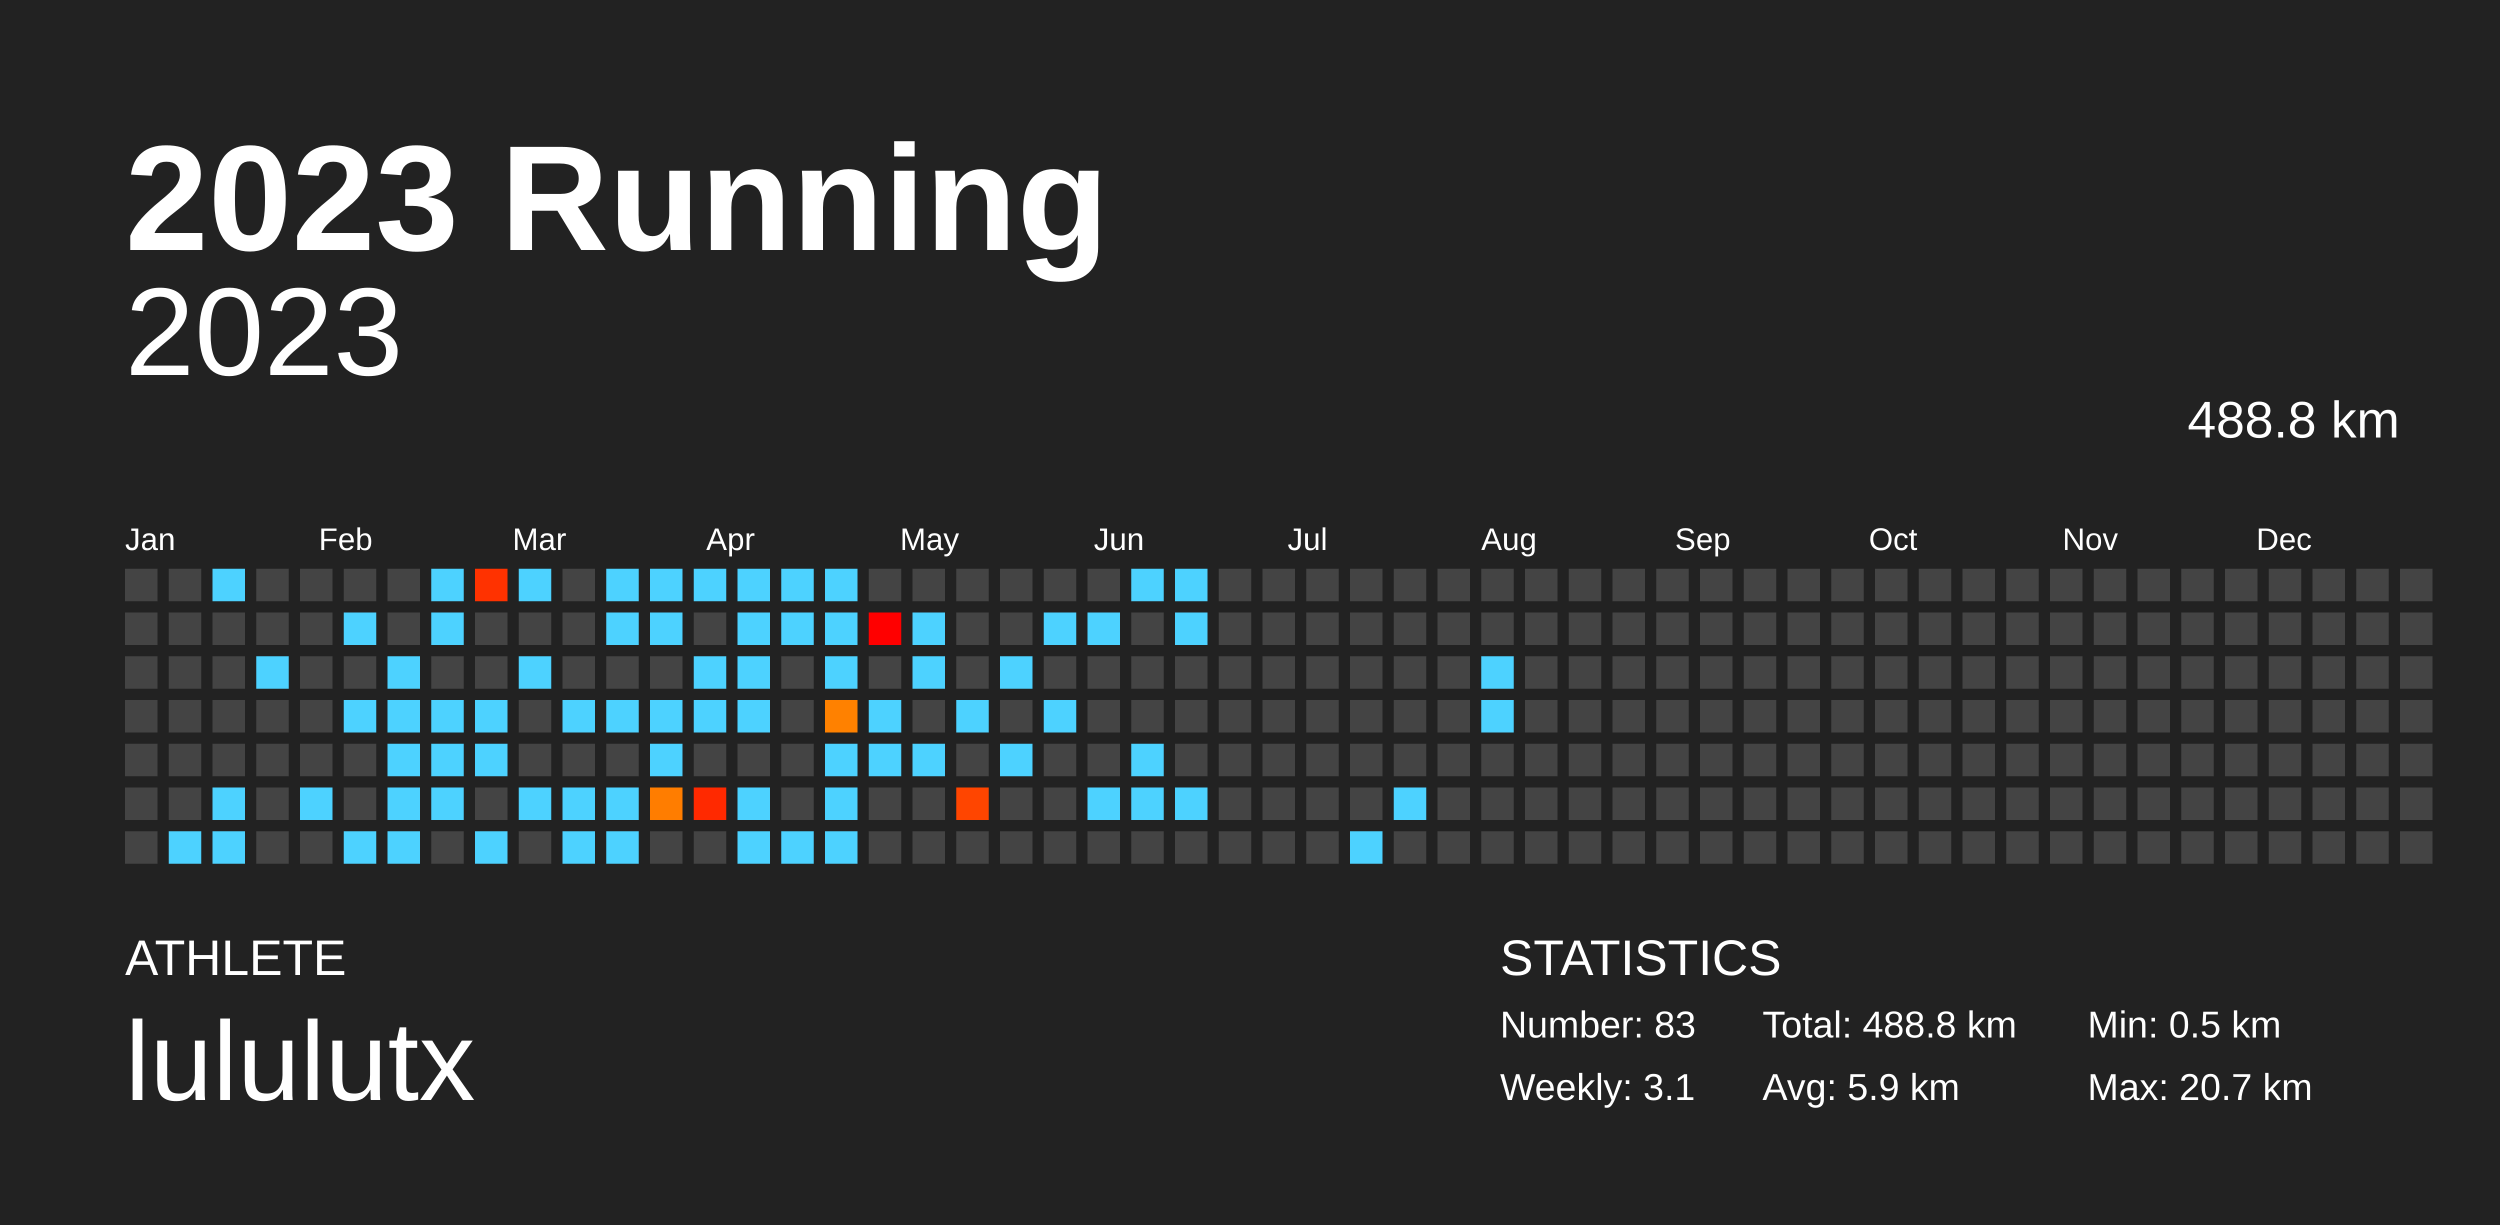
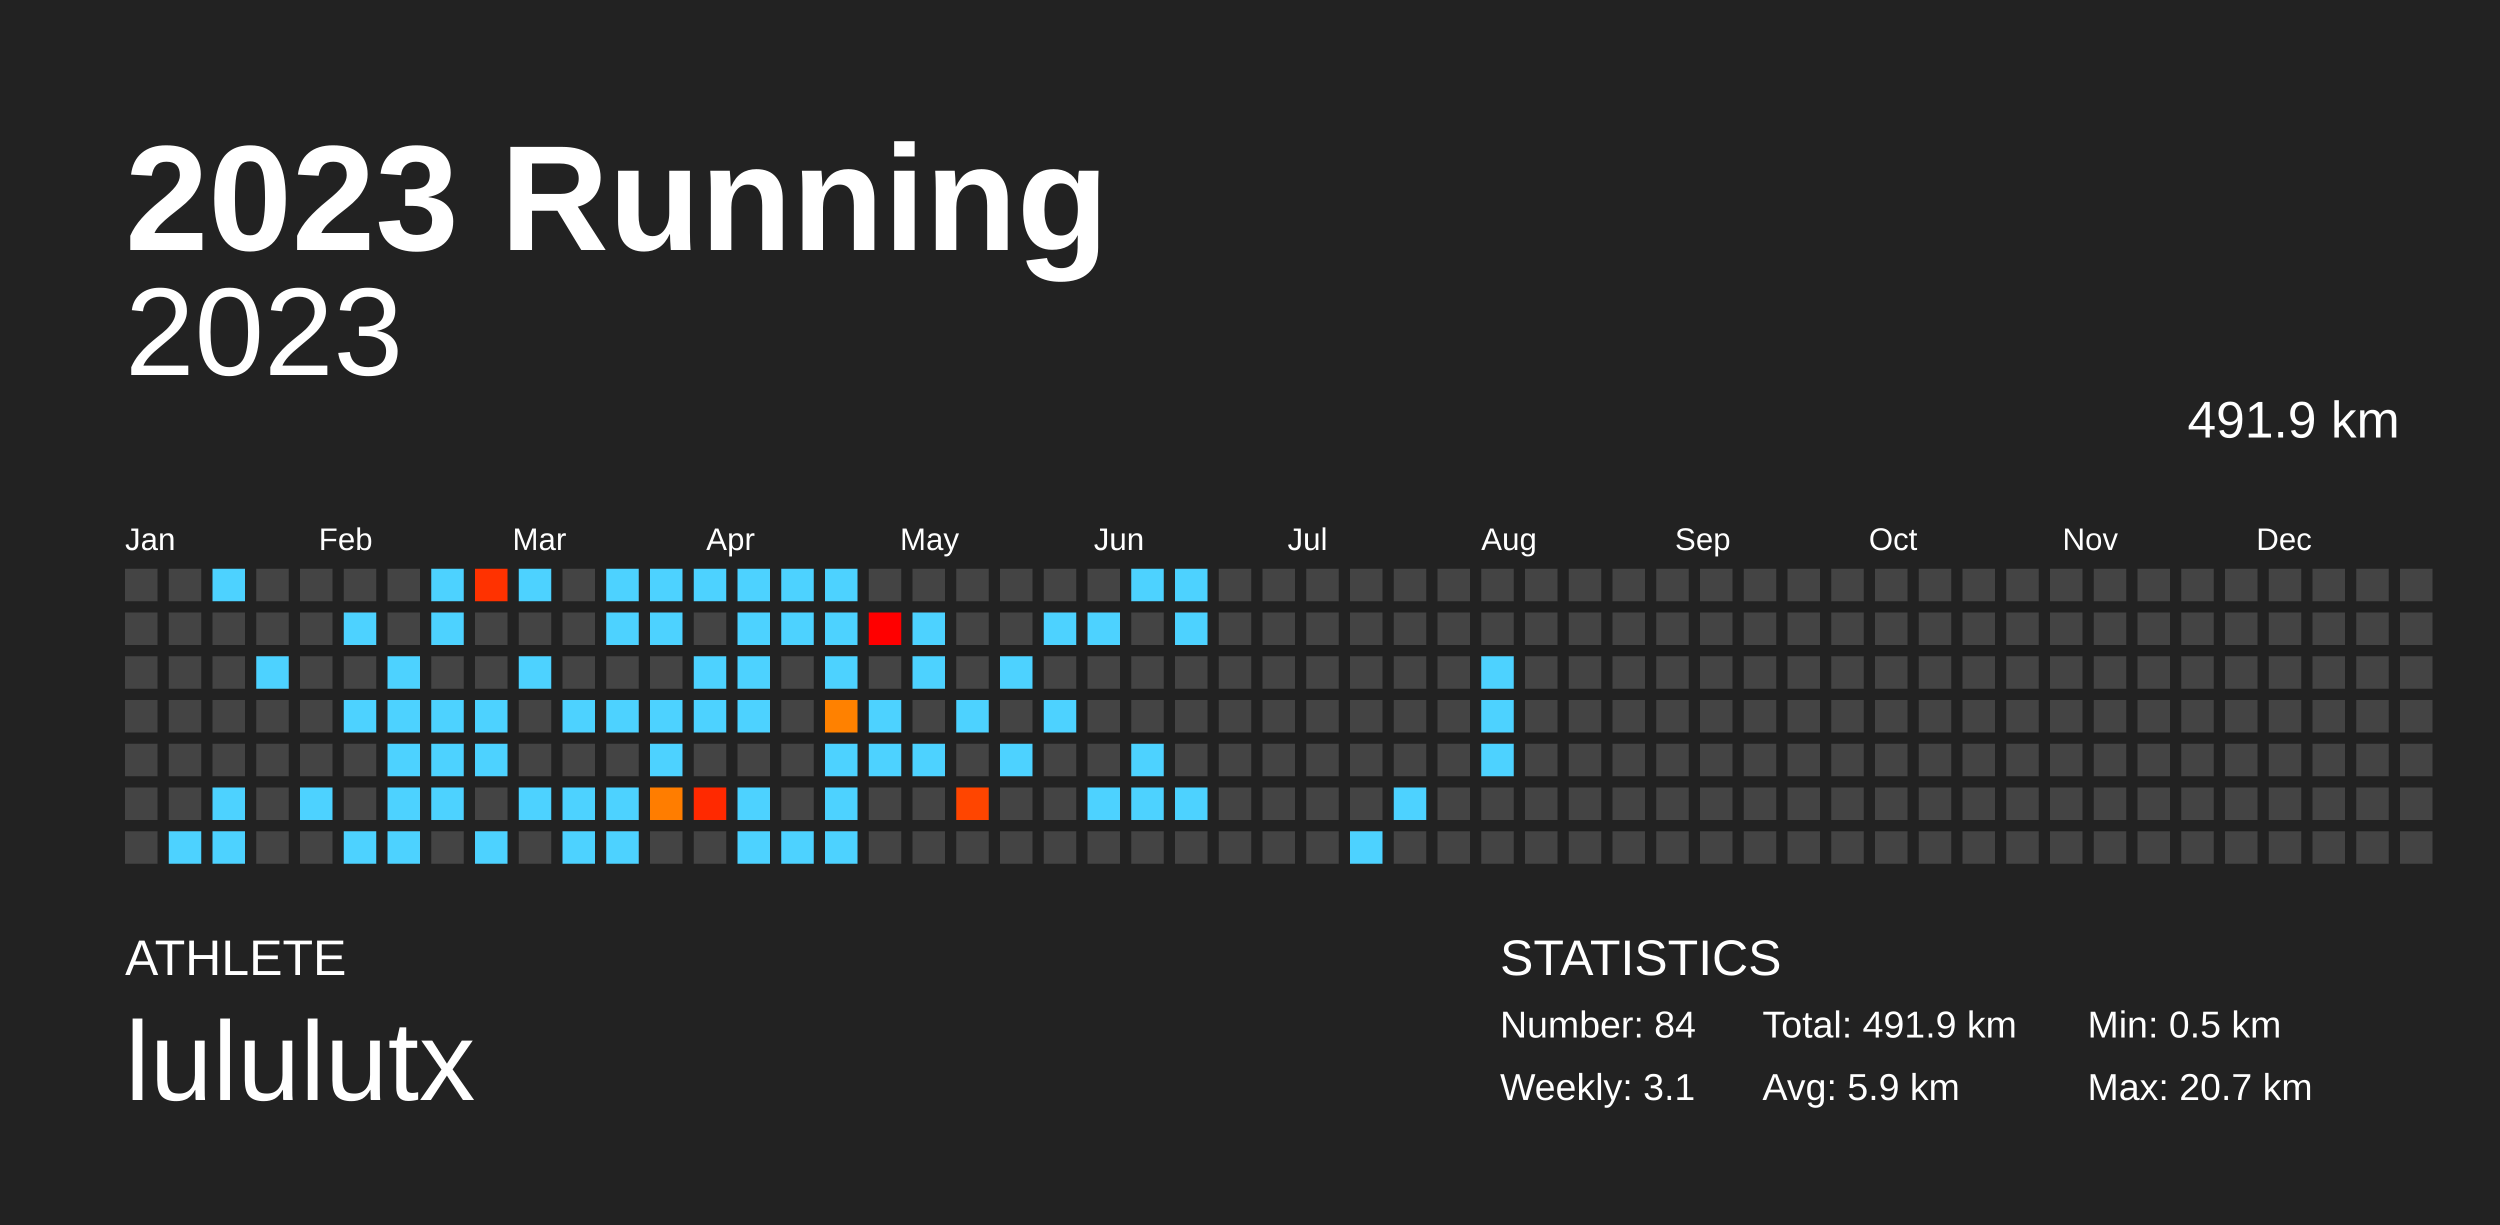
<svg xmlns="http://www.w3.org/2000/svg" baseProfile="full" height="98mm" version="1.1" viewBox="0,0,200,98" width="200mm">
  <defs />
  <rect fill="#222222" height="98" width="200" x="0" y="0" />
  <text fill="#FFFFFF" style="font-size:12px; font-family:Arial; font-weight:bold;" x="10" y="20">2023 Running</text>
  <text fill="#FFFFFF" style="font-size:4px; font-family:Arial" x="10" y="78">ATHLETE</text>
  <text fill="#FFFFFF" style="font-size:9px; font-family:Arial" x="10" y="88">lululutx</text>
  <text fill="#FFFFFF" style="font-size:4px; font-family:Arial" x="120" y="78">STATISTICS</text>
-   <text fill="#FFFFFF" style="font-size:3px; font-family:Arial" x="120" y="83">Number: 83</text>
+   <text fill="#FFFFFF" style="font-size:3px; font-family:Arial" x="120" y="83">Number: 84</text>
  <text fill="#FFFFFF" style="font-size:3px; font-family:Arial" x="120" y="88">Weekly: 3.1</text>
-   <text fill="#FFFFFF" style="font-size:3px; font-family:Arial" x="141" y="83">Total: 488.8 km</text>
+   <text fill="#FFFFFF" style="font-size:3px; font-family:Arial" x="141" y="83">Total: 491.9 km</text>
  <text fill="#FFFFFF" style="font-size:3px; font-family:Arial" x="141" y="88">Avg: 5.9 km</text>
  <text fill="#FFFFFF" style="font-size:3px; font-family:Arial" x="167" y="83">Min: 0.5 km</text>
  <text fill="#FFFFFF" style="font-size:3px; font-family:Arial" x="167" y="88">Max: 20.7 km</text>
  <text alignment-baseline="hanging" fill="#FFFFFF" style="font-size:10.0px; font-family:Arial;" x="10" y="30">2023</text>
-   <text alignment-baseline="hanging" fill="#FFFFFF" style="font-size:4.125px; font-family:Arial;" x="175" y="35">488.8 km</text>
+   <text alignment-baseline="hanging" fill="#FFFFFF" style="font-size:4.125px; font-family:Arial;" x="175" y="35">491.9 km</text>
  <text fill="#FFFFFF" style="font-size:2.5px; font-family:Arial" x="10.0" y="44">Jan</text>
  <text fill="#FFFFFF" style="font-size:2.5px; font-family:Arial" x="25.5" y="44">Feb</text>
  <text fill="#FFFFFF" style="font-size:2.5px; font-family:Arial" x="41.0" y="44">Mar</text>
  <text fill="#FFFFFF" style="font-size:2.5px; font-family:Arial" x="56.5" y="44">Apr</text>
  <text fill="#FFFFFF" style="font-size:2.5px; font-family:Arial" x="72.0" y="44">May</text>
  <text fill="#FFFFFF" style="font-size:2.5px; font-family:Arial" x="87.5" y="44">Jun</text>
  <text fill="#FFFFFF" style="font-size:2.5px; font-family:Arial" x="103.0" y="44">Jul</text>
  <text fill="#FFFFFF" style="font-size:2.5px; font-family:Arial" x="118.5" y="44">Aug</text>
  <text fill="#FFFFFF" style="font-size:2.5px; font-family:Arial" x="134.0" y="44">Sep</text>
  <text fill="#FFFFFF" style="font-size:2.5px; font-family:Arial" x="149.5" y="44">Oct</text>
  <text fill="#FFFFFF" style="font-size:2.5px; font-family:Arial" x="165.0" y="44">Nov</text>
  <text fill="#FFFFFF" style="font-size:2.5px; font-family:Arial" x="180.5" y="44">Dec</text>
  <rect fill="#444444" height="2.6" width="2.6" x="10.0" y="45.5" />
  <rect fill="#444444" height="2.6" width="2.6" x="10.0" y="49.0" />
  <rect fill="#444444" height="2.6" width="2.6" x="10.0" y="52.5" />
  <rect fill="#444444" height="2.6" width="2.6" x="10.0" y="56.0" />
  <rect fill="#444444" height="2.6" width="2.6" x="10.0" y="59.5" />
  <rect fill="#444444" height="2.6" width="2.6" x="10.0" y="63.0" />
  <rect fill="#444444" height="2.6" width="2.6" x="10.0" y="66.5" />
  <rect fill="#444444" height="2.6" width="2.6" x="13.5" y="45.5" />
  <rect fill="#444444" height="2.6" width="2.6" x="13.5" y="49.0" />
  <rect fill="#444444" height="2.6" width="2.6" x="13.5" y="52.5" />
  <rect fill="#444444" height="2.6" width="2.6" x="13.5" y="56.0" />
  <rect fill="#444444" height="2.6" width="2.6" x="13.5" y="59.5" />
  <rect fill="#444444" height="2.6" width="2.6" x="13.5" y="63.0" />
  <rect fill="#4dd2ff" height="2.6" width="2.6" x="13.5" y="66.5" />
  <rect fill="#4dd2ff" height="2.6" width="2.6" x="17.0" y="45.5" />
  <rect fill="#444444" height="2.6" width="2.6" x="17.0" y="49.0" />
  <rect fill="#444444" height="2.6" width="2.6" x="17.0" y="52.5" />
  <rect fill="#444444" height="2.6" width="2.6" x="17.0" y="56.0" />
  <rect fill="#444444" height="2.6" width="2.6" x="17.0" y="59.5" />
  <rect fill="#4dd2ff" height="2.6" width="2.6" x="17.0" y="63.0" />
  <rect fill="#4dd2ff" height="2.6" width="2.6" x="17.0" y="66.5" />
  <rect fill="#444444" height="2.6" width="2.6" x="20.5" y="45.5" />
  <rect fill="#444444" height="2.6" width="2.6" x="20.5" y="49.0" />
  <rect fill="#4dd2ff" height="2.6" width="2.6" x="20.5" y="52.5" />
  <rect fill="#444444" height="2.6" width="2.6" x="20.5" y="56.0" />
  <rect fill="#444444" height="2.6" width="2.6" x="20.5" y="59.5" />
  <rect fill="#444444" height="2.6" width="2.6" x="20.5" y="63.0" />
  <rect fill="#444444" height="2.6" width="2.6" x="20.5" y="66.5" />
  <rect fill="#444444" height="2.6" width="2.6" x="24.0" y="45.5" />
  <rect fill="#444444" height="2.6" width="2.6" x="24.0" y="49.0" />
  <rect fill="#444444" height="2.6" width="2.6" x="24.0" y="52.5" />
  <rect fill="#444444" height="2.6" width="2.6" x="24.0" y="56.0" />
  <rect fill="#444444" height="2.6" width="2.6" x="24.0" y="59.5" />
  <rect fill="#4dd2ff" height="2.6" width="2.6" x="24.0" y="63.0" />
  <rect fill="#444444" height="2.6" width="2.6" x="24.0" y="66.5" />
  <rect fill="#444444" height="2.6" width="2.6" x="27.5" y="45.5" />
  <rect fill="#4dd2ff" height="2.6" width="2.6" x="27.5" y="49.0" />
  <rect fill="#444444" height="2.6" width="2.6" x="27.5" y="52.5" />
  <rect fill="#4dd2ff" height="2.6" width="2.6" x="27.5" y="56.0" />
  <rect fill="#444444" height="2.6" width="2.6" x="27.5" y="59.5" />
  <rect fill="#444444" height="2.6" width="2.6" x="27.5" y="63.0" />
  <rect fill="#4dd2ff" height="2.6" width="2.6" x="27.5" y="66.5" />
  <rect fill="#444444" height="2.6" width="2.6" x="31.0" y="45.5" />
  <rect fill="#444444" height="2.6" width="2.6" x="31.0" y="49.0" />
  <rect fill="#4dd2ff" height="2.6" width="2.6" x="31.0" y="52.5" />
  <rect fill="#4dd2ff" height="2.6" width="2.6" x="31.0" y="56.0" />
  <rect fill="#4dd2ff" height="2.6" width="2.6" x="31.0" y="59.5" />
  <rect fill="#4dd2ff" height="2.6" width="2.6" x="31.0" y="63.0" />
  <rect fill="#4dd2ff" height="2.6" width="2.6" x="31.0" y="66.5" />
  <rect fill="#4dd2ff" height="2.6" width="2.6" x="34.5" y="45.5" />
  <rect fill="#4dd2ff" height="2.6" width="2.6" x="34.5" y="49.0" />
  <rect fill="#444444" height="2.6" width="2.6" x="34.5" y="52.5" />
  <rect fill="#4dd2ff" height="2.6" width="2.6" x="34.5" y="56.0" />
  <rect fill="#4dd2ff" height="2.6" width="2.6" x="34.5" y="59.5" />
  <rect fill="#4dd2ff" height="2.6" width="2.6" x="34.5" y="63.0" />
  <rect fill="#444444" height="2.6" width="2.6" x="34.5" y="66.5" />
  <rect fill="#ff3200" height="2.6" width="2.6" x="38.0" y="45.5" />
  <rect fill="#444444" height="2.6" width="2.6" x="38.0" y="49.0" />
  <rect fill="#444444" height="2.6" width="2.6" x="38.0" y="52.5" />
  <rect fill="#4dd2ff" height="2.6" width="2.6" x="38.0" y="56.0" />
  <rect fill="#4dd2ff" height="2.6" width="2.6" x="38.0" y="59.5" />
  <rect fill="#444444" height="2.6" width="2.6" x="38.0" y="63.0" />
  <rect fill="#4dd2ff" height="2.6" width="2.6" x="38.0" y="66.5" />
  <rect fill="#4dd2ff" height="2.6" width="2.6" x="41.5" y="45.5" />
  <rect fill="#444444" height="2.6" width="2.6" x="41.5" y="49.0" />
  <rect fill="#4dd2ff" height="2.6" width="2.6" x="41.5" y="52.5" />
  <rect fill="#444444" height="2.6" width="2.6" x="41.5" y="56.0" />
  <rect fill="#444444" height="2.6" width="2.6" x="41.5" y="59.5" />
  <rect fill="#4dd2ff" height="2.6" width="2.6" x="41.5" y="63.0" />
  <rect fill="#444444" height="2.6" width="2.6" x="41.5" y="66.5" />
  <rect fill="#444444" height="2.6" width="2.6" x="45.0" y="45.5" />
  <rect fill="#444444" height="2.6" width="2.6" x="45.0" y="49.0" />
  <rect fill="#444444" height="2.6" width="2.6" x="45.0" y="52.5" />
  <rect fill="#4dd2ff" height="2.6" width="2.6" x="45.0" y="56.0" />
  <rect fill="#444444" height="2.6" width="2.6" x="45.0" y="59.5" />
  <rect fill="#4dd2ff" height="2.6" width="2.6" x="45.0" y="63.0" />
  <rect fill="#4dd2ff" height="2.6" width="2.6" x="45.0" y="66.5" />
  <rect fill="#4dd2ff" height="2.6" width="2.6" x="48.5" y="45.5" />
  <rect fill="#4dd2ff" height="2.6" width="2.6" x="48.5" y="49.0" />
  <rect fill="#444444" height="2.6" width="2.6" x="48.5" y="52.5" />
  <rect fill="#4dd2ff" height="2.6" width="2.6" x="48.5" y="56.0" />
  <rect fill="#444444" height="2.6" width="2.6" x="48.5" y="59.5" />
  <rect fill="#4dd2ff" height="2.6" width="2.6" x="48.5" y="63.0" />
  <rect fill="#4dd2ff" height="2.6" width="2.6" x="48.5" y="66.5" />
  <rect fill="#4dd2ff" height="2.6" width="2.6" x="52.0" y="45.5" />
  <rect fill="#4dd2ff" height="2.6" width="2.6" x="52.0" y="49.0" />
  <rect fill="#444444" height="2.6" width="2.6" x="52.0" y="52.5" />
  <rect fill="#4dd2ff" height="2.6" width="2.6" x="52.0" y="56.0" />
  <rect fill="#4dd2ff" height="2.6" width="2.6" x="52.0" y="59.5" />
  <rect fill="#ff7d00" height="2.6" width="2.6" x="52.0" y="63.0" />
  <rect fill="#444444" height="2.6" width="2.6" x="52.0" y="66.5" />
  <rect fill="#4dd2ff" height="2.6" width="2.6" x="55.5" y="45.5" />
  <rect fill="#444444" height="2.6" width="2.6" x="55.5" y="49.0" />
  <rect fill="#4dd2ff" height="2.6" width="2.6" x="55.5" y="52.5" />
  <rect fill="#4dd2ff" height="2.6" width="2.6" x="55.5" y="56.0" />
  <rect fill="#444444" height="2.6" width="2.6" x="55.5" y="59.5" />
  <rect fill="#ff2900" height="2.6" width="2.6" x="55.5" y="63.0" />
  <rect fill="#444444" height="2.6" width="2.6" x="55.5" y="66.5" />
  <rect fill="#4dd2ff" height="2.6" width="2.6" x="59.0" y="45.5" />
  <rect fill="#4dd2ff" height="2.6" width="2.6" x="59.0" y="49.0" />
  <rect fill="#4dd2ff" height="2.6" width="2.6" x="59.0" y="52.5" />
  <rect fill="#4dd2ff" height="2.6" width="2.6" x="59.0" y="56.0" />
  <rect fill="#444444" height="2.6" width="2.6" x="59.0" y="59.5" />
  <rect fill="#4dd2ff" height="2.6" width="2.6" x="59.0" y="63.0" />
  <rect fill="#4dd2ff" height="2.6" width="2.6" x="59.0" y="66.5" />
  <rect fill="#4dd2ff" height="2.6" width="2.6" x="62.5" y="45.5" />
  <rect fill="#4dd2ff" height="2.6" width="2.6" x="62.5" y="49.0" />
  <rect fill="#444444" height="2.6" width="2.6" x="62.5" y="52.5" />
  <rect fill="#444444" height="2.6" width="2.6" x="62.5" y="56.0" />
  <rect fill="#444444" height="2.6" width="2.6" x="62.5" y="59.5" />
  <rect fill="#444444" height="2.6" width="2.6" x="62.5" y="63.0" />
  <rect fill="#4dd2ff" height="2.6" width="2.6" x="62.5" y="66.5" />
  <rect fill="#4dd2ff" height="2.6" width="2.6" x="66.0" y="45.5" />
  <rect fill="#4dd2ff" height="2.6" width="2.6" x="66.0" y="49.0" />
  <rect fill="#4dd2ff" height="2.6" width="2.6" x="66.0" y="52.5" />
  <rect fill="#ff8100" height="2.6" width="2.6" x="66.0" y="56.0" />
  <rect fill="#4dd2ff" height="2.6" width="2.6" x="66.0" y="59.5" />
  <rect fill="#4dd2ff" height="2.6" width="2.6" x="66.0" y="63.0" />
  <rect fill="#4dd2ff" height="2.6" width="2.6" x="66.0" y="66.5" />
  <rect fill="#444444" height="2.6" width="2.6" x="69.5" y="45.5" />
  <rect fill="red" height="2.6" width="2.6" x="69.5" y="49.0" />
  <rect fill="#444444" height="2.6" width="2.6" x="69.5" y="52.5" />
  <rect fill="#4dd2ff" height="2.6" width="2.6" x="69.5" y="56.0" />
  <rect fill="#4dd2ff" height="2.6" width="2.6" x="69.5" y="59.5" />
  <rect fill="#444444" height="2.6" width="2.6" x="69.5" y="63.0" />
  <rect fill="#444444" height="2.6" width="2.6" x="69.5" y="66.5" />
  <rect fill="#444444" height="2.6" width="2.6" x="73.0" y="45.5" />
  <rect fill="#4dd2ff" height="2.6" width="2.6" x="73.0" y="49.0" />
  <rect fill="#4dd2ff" height="2.6" width="2.6" x="73.0" y="52.5" />
  <rect fill="#444444" height="2.6" width="2.6" x="73.0" y="56.0" />
  <rect fill="#4dd2ff" height="2.6" width="2.6" x="73.0" y="59.5" />
  <rect fill="#444444" height="2.6" width="2.6" x="73.0" y="63.0" />
  <rect fill="#444444" height="2.6" width="2.6" x="73.0" y="66.5" />
  <rect fill="#444444" height="2.6" width="2.6" x="76.5" y="45.5" />
  <rect fill="#444444" height="2.6" width="2.6" x="76.5" y="49.0" />
  <rect fill="#444444" height="2.6" width="2.6" x="76.5" y="52.5" />
  <rect fill="#4dd2ff" height="2.6" width="2.6" x="76.5" y="56.0" />
  <rect fill="#444444" height="2.6" width="2.6" x="76.5" y="59.5" />
  <rect fill="#ff4500" height="2.6" width="2.6" x="76.5" y="63.0" />
  <rect fill="#444444" height="2.6" width="2.6" x="76.5" y="66.5" />
  <rect fill="#444444" height="2.6" width="2.6" x="80.0" y="45.5" />
  <rect fill="#444444" height="2.6" width="2.6" x="80.0" y="49.0" />
  <rect fill="#4dd2ff" height="2.6" width="2.6" x="80.0" y="52.5" />
  <rect fill="#444444" height="2.6" width="2.6" x="80.0" y="56.0" />
  <rect fill="#4dd2ff" height="2.6" width="2.6" x="80.0" y="59.5" />
  <rect fill="#444444" height="2.6" width="2.6" x="80.0" y="63.0" />
  <rect fill="#444444" height="2.6" width="2.6" x="80.0" y="66.5" />
  <rect fill="#444444" height="2.6" width="2.6" x="83.5" y="45.5" />
  <rect fill="#4dd2ff" height="2.6" width="2.6" x="83.5" y="49.0" />
  <rect fill="#444444" height="2.6" width="2.6" x="83.5" y="52.5" />
  <rect fill="#4dd2ff" height="2.6" width="2.6" x="83.5" y="56.0" />
  <rect fill="#444444" height="2.6" width="2.6" x="83.5" y="59.5" />
  <rect fill="#444444" height="2.6" width="2.6" x="83.5" y="63.0" />
  <rect fill="#444444" height="2.6" width="2.6" x="83.5" y="66.5" />
  <rect fill="#444444" height="2.6" width="2.6" x="87.0" y="45.5" />
  <rect fill="#4dd2ff" height="2.6" width="2.6" x="87.0" y="49.0" />
  <rect fill="#444444" height="2.6" width="2.6" x="87.0" y="52.5" />
  <rect fill="#444444" height="2.6" width="2.6" x="87.0" y="56.0" />
  <rect fill="#444444" height="2.6" width="2.6" x="87.0" y="59.5" />
  <rect fill="#4dd2ff" height="2.6" width="2.6" x="87.0" y="63.0" />
  <rect fill="#444444" height="2.6" width="2.6" x="87.0" y="66.5" />
  <rect fill="#4dd2ff" height="2.6" width="2.6" x="90.5" y="45.5" />
  <rect fill="#444444" height="2.6" width="2.6" x="90.5" y="49.0" />
  <rect fill="#444444" height="2.6" width="2.6" x="90.5" y="52.5" />
  <rect fill="#444444" height="2.6" width="2.6" x="90.5" y="56.0" />
  <rect fill="#4dd2ff" height="2.6" width="2.6" x="90.5" y="59.5" />
  <rect fill="#4dd2ff" height="2.6" width="2.6" x="90.5" y="63.0" />
  <rect fill="#444444" height="2.6" width="2.6" x="90.5" y="66.5" />
  <rect fill="#4dd2ff" height="2.6" width="2.6" x="94.0" y="45.5" />
  <rect fill="#4dd2ff" height="2.6" width="2.6" x="94.0" y="49.0" />
  <rect fill="#444444" height="2.6" width="2.6" x="94.0" y="52.5" />
  <rect fill="#444444" height="2.6" width="2.6" x="94.0" y="56.0" />
  <rect fill="#444444" height="2.6" width="2.6" x="94.0" y="59.5" />
  <rect fill="#4dd2ff" height="2.6" width="2.6" x="94.0" y="63.0" />
  <rect fill="#444444" height="2.6" width="2.6" x="94.0" y="66.5" />
  <rect fill="#444444" height="2.6" width="2.6" x="97.5" y="45.5" />
  <rect fill="#444444" height="2.6" width="2.6" x="97.5" y="49.0" />
  <rect fill="#444444" height="2.6" width="2.6" x="97.5" y="52.5" />
  <rect fill="#444444" height="2.6" width="2.6" x="97.5" y="56.0" />
  <rect fill="#444444" height="2.6" width="2.6" x="97.5" y="59.5" />
  <rect fill="#444444" height="2.6" width="2.6" x="97.5" y="63.0" />
  <rect fill="#444444" height="2.6" width="2.6" x="97.5" y="66.5" />
  <rect fill="#444444" height="2.6" width="2.6" x="101.0" y="45.5" />
  <rect fill="#444444" height="2.6" width="2.6" x="101.0" y="49.0" />
  <rect fill="#444444" height="2.6" width="2.6" x="101.0" y="52.5" />
  <rect fill="#444444" height="2.6" width="2.6" x="101.0" y="56.0" />
  <rect fill="#444444" height="2.6" width="2.6" x="101.0" y="59.5" />
  <rect fill="#444444" height="2.6" width="2.6" x="101.0" y="63.0" />
  <rect fill="#444444" height="2.6" width="2.6" x="101.0" y="66.5" />
  <rect fill="#444444" height="2.6" width="2.6" x="104.5" y="45.5" />
  <rect fill="#444444" height="2.6" width="2.6" x="104.5" y="49.0" />
  <rect fill="#444444" height="2.6" width="2.6" x="104.5" y="52.5" />
  <rect fill="#444444" height="2.6" width="2.6" x="104.5" y="56.0" />
  <rect fill="#444444" height="2.6" width="2.6" x="104.5" y="59.5" />
  <rect fill="#444444" height="2.6" width="2.6" x="104.5" y="63.0" />
  <rect fill="#444444" height="2.6" width="2.6" x="104.5" y="66.5" />
  <rect fill="#444444" height="2.6" width="2.6" x="108.0" y="45.5" />
  <rect fill="#444444" height="2.6" width="2.6" x="108.0" y="49.0" />
  <rect fill="#444444" height="2.6" width="2.6" x="108.0" y="52.5" />
  <rect fill="#444444" height="2.6" width="2.6" x="108.0" y="56.0" />
  <rect fill="#444444" height="2.6" width="2.6" x="108.0" y="59.5" />
  <rect fill="#444444" height="2.6" width="2.6" x="108.0" y="63.0" />
  <rect fill="#4dd2ff" height="2.6" width="2.6" x="108.0" y="66.5" />
  <rect fill="#444444" height="2.6" width="2.6" x="111.5" y="45.5" />
  <rect fill="#444444" height="2.6" width="2.6" x="111.5" y="49.0" />
  <rect fill="#444444" height="2.6" width="2.6" x="111.5" y="52.5" />
  <rect fill="#444444" height="2.6" width="2.6" x="111.5" y="56.0" />
  <rect fill="#444444" height="2.6" width="2.6" x="111.5" y="59.5" />
  <rect fill="#4dd2ff" height="2.6" width="2.6" x="111.5" y="63.0" />
  <rect fill="#444444" height="2.6" width="2.6" x="111.5" y="66.5" />
  <rect fill="#444444" height="2.6" width="2.6" x="115.0" y="45.5" />
  <rect fill="#444444" height="2.6" width="2.6" x="115.0" y="49.0" />
  <rect fill="#444444" height="2.6" width="2.6" x="115.0" y="52.5" />
  <rect fill="#444444" height="2.6" width="2.6" x="115.0" y="56.0" />
  <rect fill="#444444" height="2.6" width="2.6" x="115.0" y="59.5" />
  <rect fill="#444444" height="2.6" width="2.6" x="115.0" y="63.0" />
  <rect fill="#444444" height="2.6" width="2.6" x="115.0" y="66.5" />
  <rect fill="#444444" height="2.6" width="2.6" x="118.5" y="45.5" />
  <rect fill="#444444" height="2.6" width="2.6" x="118.5" y="49.0" />
  <rect fill="#4dd2ff" height="2.6" width="2.6" x="118.5" y="52.5" />
  <rect fill="#4dd2ff" height="2.6" width="2.6" x="118.5" y="56.0" />
-   <rect fill="#444444" height="2.6" width="2.6" x="118.5" y="59.5" />
+   <rect fill="#4dd2ff" height="2.6" width="2.6" x="118.5" y="59.5" />
  <rect fill="#444444" height="2.6" width="2.6" x="118.5" y="63.0" />
  <rect fill="#444444" height="2.6" width="2.6" x="118.5" y="66.5" />
  <rect fill="#444444" height="2.6" width="2.6" x="122.0" y="45.5" />
  <rect fill="#444444" height="2.6" width="2.6" x="122.0" y="49.0" />
  <rect fill="#444444" height="2.6" width="2.6" x="122.0" y="52.5" />
  <rect fill="#444444" height="2.6" width="2.6" x="122.0" y="56.0" />
  <rect fill="#444444" height="2.6" width="2.6" x="122.0" y="59.5" />
  <rect fill="#444444" height="2.6" width="2.6" x="122.0" y="63.0" />
  <rect fill="#444444" height="2.6" width="2.6" x="122.0" y="66.5" />
  <rect fill="#444444" height="2.6" width="2.6" x="125.5" y="45.5" />
  <rect fill="#444444" height="2.6" width="2.6" x="125.5" y="49.0" />
  <rect fill="#444444" height="2.6" width="2.6" x="125.5" y="52.5" />
  <rect fill="#444444" height="2.6" width="2.6" x="125.5" y="56.0" />
  <rect fill="#444444" height="2.6" width="2.6" x="125.5" y="59.5" />
  <rect fill="#444444" height="2.6" width="2.6" x="125.5" y="63.0" />
  <rect fill="#444444" height="2.6" width="2.6" x="125.5" y="66.5" />
  <rect fill="#444444" height="2.6" width="2.6" x="129.0" y="45.5" />
  <rect fill="#444444" height="2.6" width="2.6" x="129.0" y="49.0" />
  <rect fill="#444444" height="2.6" width="2.6" x="129.0" y="52.5" />
  <rect fill="#444444" height="2.6" width="2.6" x="129.0" y="56.0" />
  <rect fill="#444444" height="2.6" width="2.6" x="129.0" y="59.5" />
  <rect fill="#444444" height="2.6" width="2.6" x="129.0" y="63.0" />
  <rect fill="#444444" height="2.6" width="2.6" x="129.0" y="66.5" />
  <rect fill="#444444" height="2.6" width="2.6" x="132.5" y="45.5" />
  <rect fill="#444444" height="2.6" width="2.6" x="132.5" y="49.0" />
  <rect fill="#444444" height="2.6" width="2.6" x="132.5" y="52.5" />
  <rect fill="#444444" height="2.6" width="2.6" x="132.5" y="56.0" />
  <rect fill="#444444" height="2.6" width="2.6" x="132.5" y="59.5" />
  <rect fill="#444444" height="2.6" width="2.6" x="132.5" y="63.0" />
  <rect fill="#444444" height="2.6" width="2.6" x="132.5" y="66.5" />
  <rect fill="#444444" height="2.6" width="2.6" x="136.0" y="45.5" />
  <rect fill="#444444" height="2.6" width="2.6" x="136.0" y="49.0" />
  <rect fill="#444444" height="2.6" width="2.6" x="136.0" y="52.5" />
  <rect fill="#444444" height="2.6" width="2.6" x="136.0" y="56.0" />
  <rect fill="#444444" height="2.6" width="2.6" x="136.0" y="59.5" />
  <rect fill="#444444" height="2.6" width="2.6" x="136.0" y="63.0" />
  <rect fill="#444444" height="2.6" width="2.6" x="136.0" y="66.5" />
  <rect fill="#444444" height="2.6" width="2.6" x="139.5" y="45.5" />
  <rect fill="#444444" height="2.6" width="2.6" x="139.5" y="49.0" />
  <rect fill="#444444" height="2.6" width="2.6" x="139.5" y="52.5" />
  <rect fill="#444444" height="2.6" width="2.6" x="139.5" y="56.0" />
  <rect fill="#444444" height="2.6" width="2.6" x="139.5" y="59.5" />
  <rect fill="#444444" height="2.6" width="2.6" x="139.5" y="63.0" />
  <rect fill="#444444" height="2.6" width="2.6" x="139.5" y="66.5" />
  <rect fill="#444444" height="2.6" width="2.6" x="143.0" y="45.5" />
  <rect fill="#444444" height="2.6" width="2.6" x="143.0" y="49.0" />
  <rect fill="#444444" height="2.6" width="2.6" x="143.0" y="52.5" />
  <rect fill="#444444" height="2.6" width="2.6" x="143.0" y="56.0" />
  <rect fill="#444444" height="2.6" width="2.6" x="143.0" y="59.5" />
  <rect fill="#444444" height="2.6" width="2.6" x="143.0" y="63.0" />
  <rect fill="#444444" height="2.6" width="2.6" x="143.0" y="66.5" />
  <rect fill="#444444" height="2.6" width="2.6" x="146.5" y="45.5" />
  <rect fill="#444444" height="2.6" width="2.6" x="146.5" y="49.0" />
  <rect fill="#444444" height="2.6" width="2.6" x="146.5" y="52.5" />
  <rect fill="#444444" height="2.6" width="2.6" x="146.5" y="56.0" />
  <rect fill="#444444" height="2.6" width="2.6" x="146.5" y="59.5" />
  <rect fill="#444444" height="2.6" width="2.6" x="146.5" y="63.0" />
  <rect fill="#444444" height="2.6" width="2.6" x="146.5" y="66.5" />
  <rect fill="#444444" height="2.6" width="2.6" x="150.0" y="45.5" />
  <rect fill="#444444" height="2.6" width="2.6" x="150.0" y="49.0" />
  <rect fill="#444444" height="2.6" width="2.6" x="150.0" y="52.5" />
  <rect fill="#444444" height="2.6" width="2.6" x="150.0" y="56.0" />
  <rect fill="#444444" height="2.6" width="2.6" x="150.0" y="59.5" />
  <rect fill="#444444" height="2.6" width="2.6" x="150.0" y="63.0" />
  <rect fill="#444444" height="2.6" width="2.6" x="150.0" y="66.5" />
  <rect fill="#444444" height="2.6" width="2.6" x="153.5" y="45.5" />
  <rect fill="#444444" height="2.6" width="2.6" x="153.5" y="49.0" />
  <rect fill="#444444" height="2.6" width="2.6" x="153.5" y="52.5" />
  <rect fill="#444444" height="2.6" width="2.6" x="153.5" y="56.0" />
  <rect fill="#444444" height="2.6" width="2.6" x="153.5" y="59.5" />
  <rect fill="#444444" height="2.6" width="2.6" x="153.5" y="63.0" />
  <rect fill="#444444" height="2.6" width="2.6" x="153.5" y="66.5" />
  <rect fill="#444444" height="2.6" width="2.6" x="157.0" y="45.5" />
  <rect fill="#444444" height="2.6" width="2.6" x="157.0" y="49.0" />
  <rect fill="#444444" height="2.6" width="2.6" x="157.0" y="52.5" />
  <rect fill="#444444" height="2.6" width="2.6" x="157.0" y="56.0" />
  <rect fill="#444444" height="2.6" width="2.6" x="157.0" y="59.5" />
  <rect fill="#444444" height="2.6" width="2.6" x="157.0" y="63.0" />
  <rect fill="#444444" height="2.6" width="2.6" x="157.0" y="66.5" />
  <rect fill="#444444" height="2.6" width="2.6" x="160.5" y="45.5" />
  <rect fill="#444444" height="2.6" width="2.6" x="160.5" y="49.0" />
  <rect fill="#444444" height="2.6" width="2.6" x="160.5" y="52.5" />
  <rect fill="#444444" height="2.6" width="2.6" x="160.5" y="56.0" />
  <rect fill="#444444" height="2.6" width="2.6" x="160.5" y="59.5" />
  <rect fill="#444444" height="2.6" width="2.6" x="160.5" y="63.0" />
  <rect fill="#444444" height="2.6" width="2.6" x="160.5" y="66.5" />
  <rect fill="#444444" height="2.6" width="2.6" x="164.0" y="45.5" />
  <rect fill="#444444" height="2.6" width="2.6" x="164.0" y="49.0" />
  <rect fill="#444444" height="2.6" width="2.6" x="164.0" y="52.5" />
  <rect fill="#444444" height="2.6" width="2.6" x="164.0" y="56.0" />
  <rect fill="#444444" height="2.6" width="2.6" x="164.0" y="59.5" />
  <rect fill="#444444" height="2.6" width="2.6" x="164.0" y="63.0" />
  <rect fill="#444444" height="2.6" width="2.6" x="164.0" y="66.5" />
  <rect fill="#444444" height="2.6" width="2.6" x="167.5" y="45.5" />
  <rect fill="#444444" height="2.6" width="2.6" x="167.5" y="49.0" />
  <rect fill="#444444" height="2.6" width="2.6" x="167.5" y="52.5" />
  <rect fill="#444444" height="2.6" width="2.6" x="167.5" y="56.0" />
  <rect fill="#444444" height="2.6" width="2.6" x="167.5" y="59.5" />
  <rect fill="#444444" height="2.6" width="2.6" x="167.5" y="63.0" />
  <rect fill="#444444" height="2.6" width="2.6" x="167.5" y="66.5" />
  <rect fill="#444444" height="2.6" width="2.6" x="171.0" y="45.5" />
  <rect fill="#444444" height="2.6" width="2.6" x="171.0" y="49.0" />
  <rect fill="#444444" height="2.6" width="2.6" x="171.0" y="52.5" />
  <rect fill="#444444" height="2.6" width="2.6" x="171.0" y="56.0" />
  <rect fill="#444444" height="2.6" width="2.6" x="171.0" y="59.5" />
  <rect fill="#444444" height="2.6" width="2.6" x="171.0" y="63.0" />
  <rect fill="#444444" height="2.6" width="2.6" x="171.0" y="66.5" />
  <rect fill="#444444" height="2.6" width="2.6" x="174.5" y="45.5" />
  <rect fill="#444444" height="2.6" width="2.6" x="174.5" y="49.0" />
  <rect fill="#444444" height="2.6" width="2.6" x="174.5" y="52.5" />
  <rect fill="#444444" height="2.6" width="2.6" x="174.5" y="56.0" />
  <rect fill="#444444" height="2.6" width="2.6" x="174.5" y="59.5" />
  <rect fill="#444444" height="2.6" width="2.6" x="174.5" y="63.0" />
  <rect fill="#444444" height="2.6" width="2.6" x="174.5" y="66.5" />
  <rect fill="#444444" height="2.6" width="2.6" x="178.0" y="45.5" />
  <rect fill="#444444" height="2.6" width="2.6" x="178.0" y="49.0" />
  <rect fill="#444444" height="2.6" width="2.6" x="178.0" y="52.5" />
  <rect fill="#444444" height="2.6" width="2.6" x="178.0" y="56.0" />
  <rect fill="#444444" height="2.6" width="2.6" x="178.0" y="59.5" />
  <rect fill="#444444" height="2.6" width="2.6" x="178.0" y="63.0" />
  <rect fill="#444444" height="2.6" width="2.6" x="178.0" y="66.5" />
  <rect fill="#444444" height="2.6" width="2.6" x="181.5" y="45.5" />
  <rect fill="#444444" height="2.6" width="2.6" x="181.5" y="49.0" />
  <rect fill="#444444" height="2.6" width="2.6" x="181.5" y="52.5" />
  <rect fill="#444444" height="2.6" width="2.6" x="181.5" y="56.0" />
  <rect fill="#444444" height="2.6" width="2.6" x="181.5" y="59.5" />
  <rect fill="#444444" height="2.6" width="2.6" x="181.5" y="63.0" />
  <rect fill="#444444" height="2.6" width="2.6" x="181.5" y="66.5" />
  <rect fill="#444444" height="2.6" width="2.6" x="185.0" y="45.5" />
  <rect fill="#444444" height="2.6" width="2.6" x="185.0" y="49.0" />
  <rect fill="#444444" height="2.6" width="2.6" x="185.0" y="52.5" />
  <rect fill="#444444" height="2.6" width="2.6" x="185.0" y="56.0" />
  <rect fill="#444444" height="2.6" width="2.6" x="185.0" y="59.5" />
  <rect fill="#444444" height="2.6" width="2.6" x="185.0" y="63.0" />
  <rect fill="#444444" height="2.6" width="2.6" x="185.0" y="66.5" />
  <rect fill="#444444" height="2.6" width="2.6" x="188.5" y="45.5" />
  <rect fill="#444444" height="2.6" width="2.6" x="188.5" y="49.0" />
  <rect fill="#444444" height="2.6" width="2.6" x="188.5" y="52.5" />
  <rect fill="#444444" height="2.6" width="2.6" x="188.5" y="56.0" />
  <rect fill="#444444" height="2.6" width="2.6" x="188.5" y="59.5" />
  <rect fill="#444444" height="2.6" width="2.6" x="188.5" y="63.0" />
  <rect fill="#444444" height="2.6" width="2.6" x="188.5" y="66.5" />
  <rect fill="#444444" height="2.6" width="2.6" x="192.0" y="45.5" />
  <rect fill="#444444" height="2.6" width="2.6" x="192.0" y="49.0" />
  <rect fill="#444444" height="2.6" width="2.6" x="192.0" y="52.5" />
  <rect fill="#444444" height="2.6" width="2.6" x="192.0" y="56.0" />
  <rect fill="#444444" height="2.6" width="2.6" x="192.0" y="59.5" />
  <rect fill="#444444" height="2.6" width="2.6" x="192.0" y="63.0" />
  <rect fill="#444444" height="2.6" width="2.6" x="192.0" y="66.5" />
</svg>
